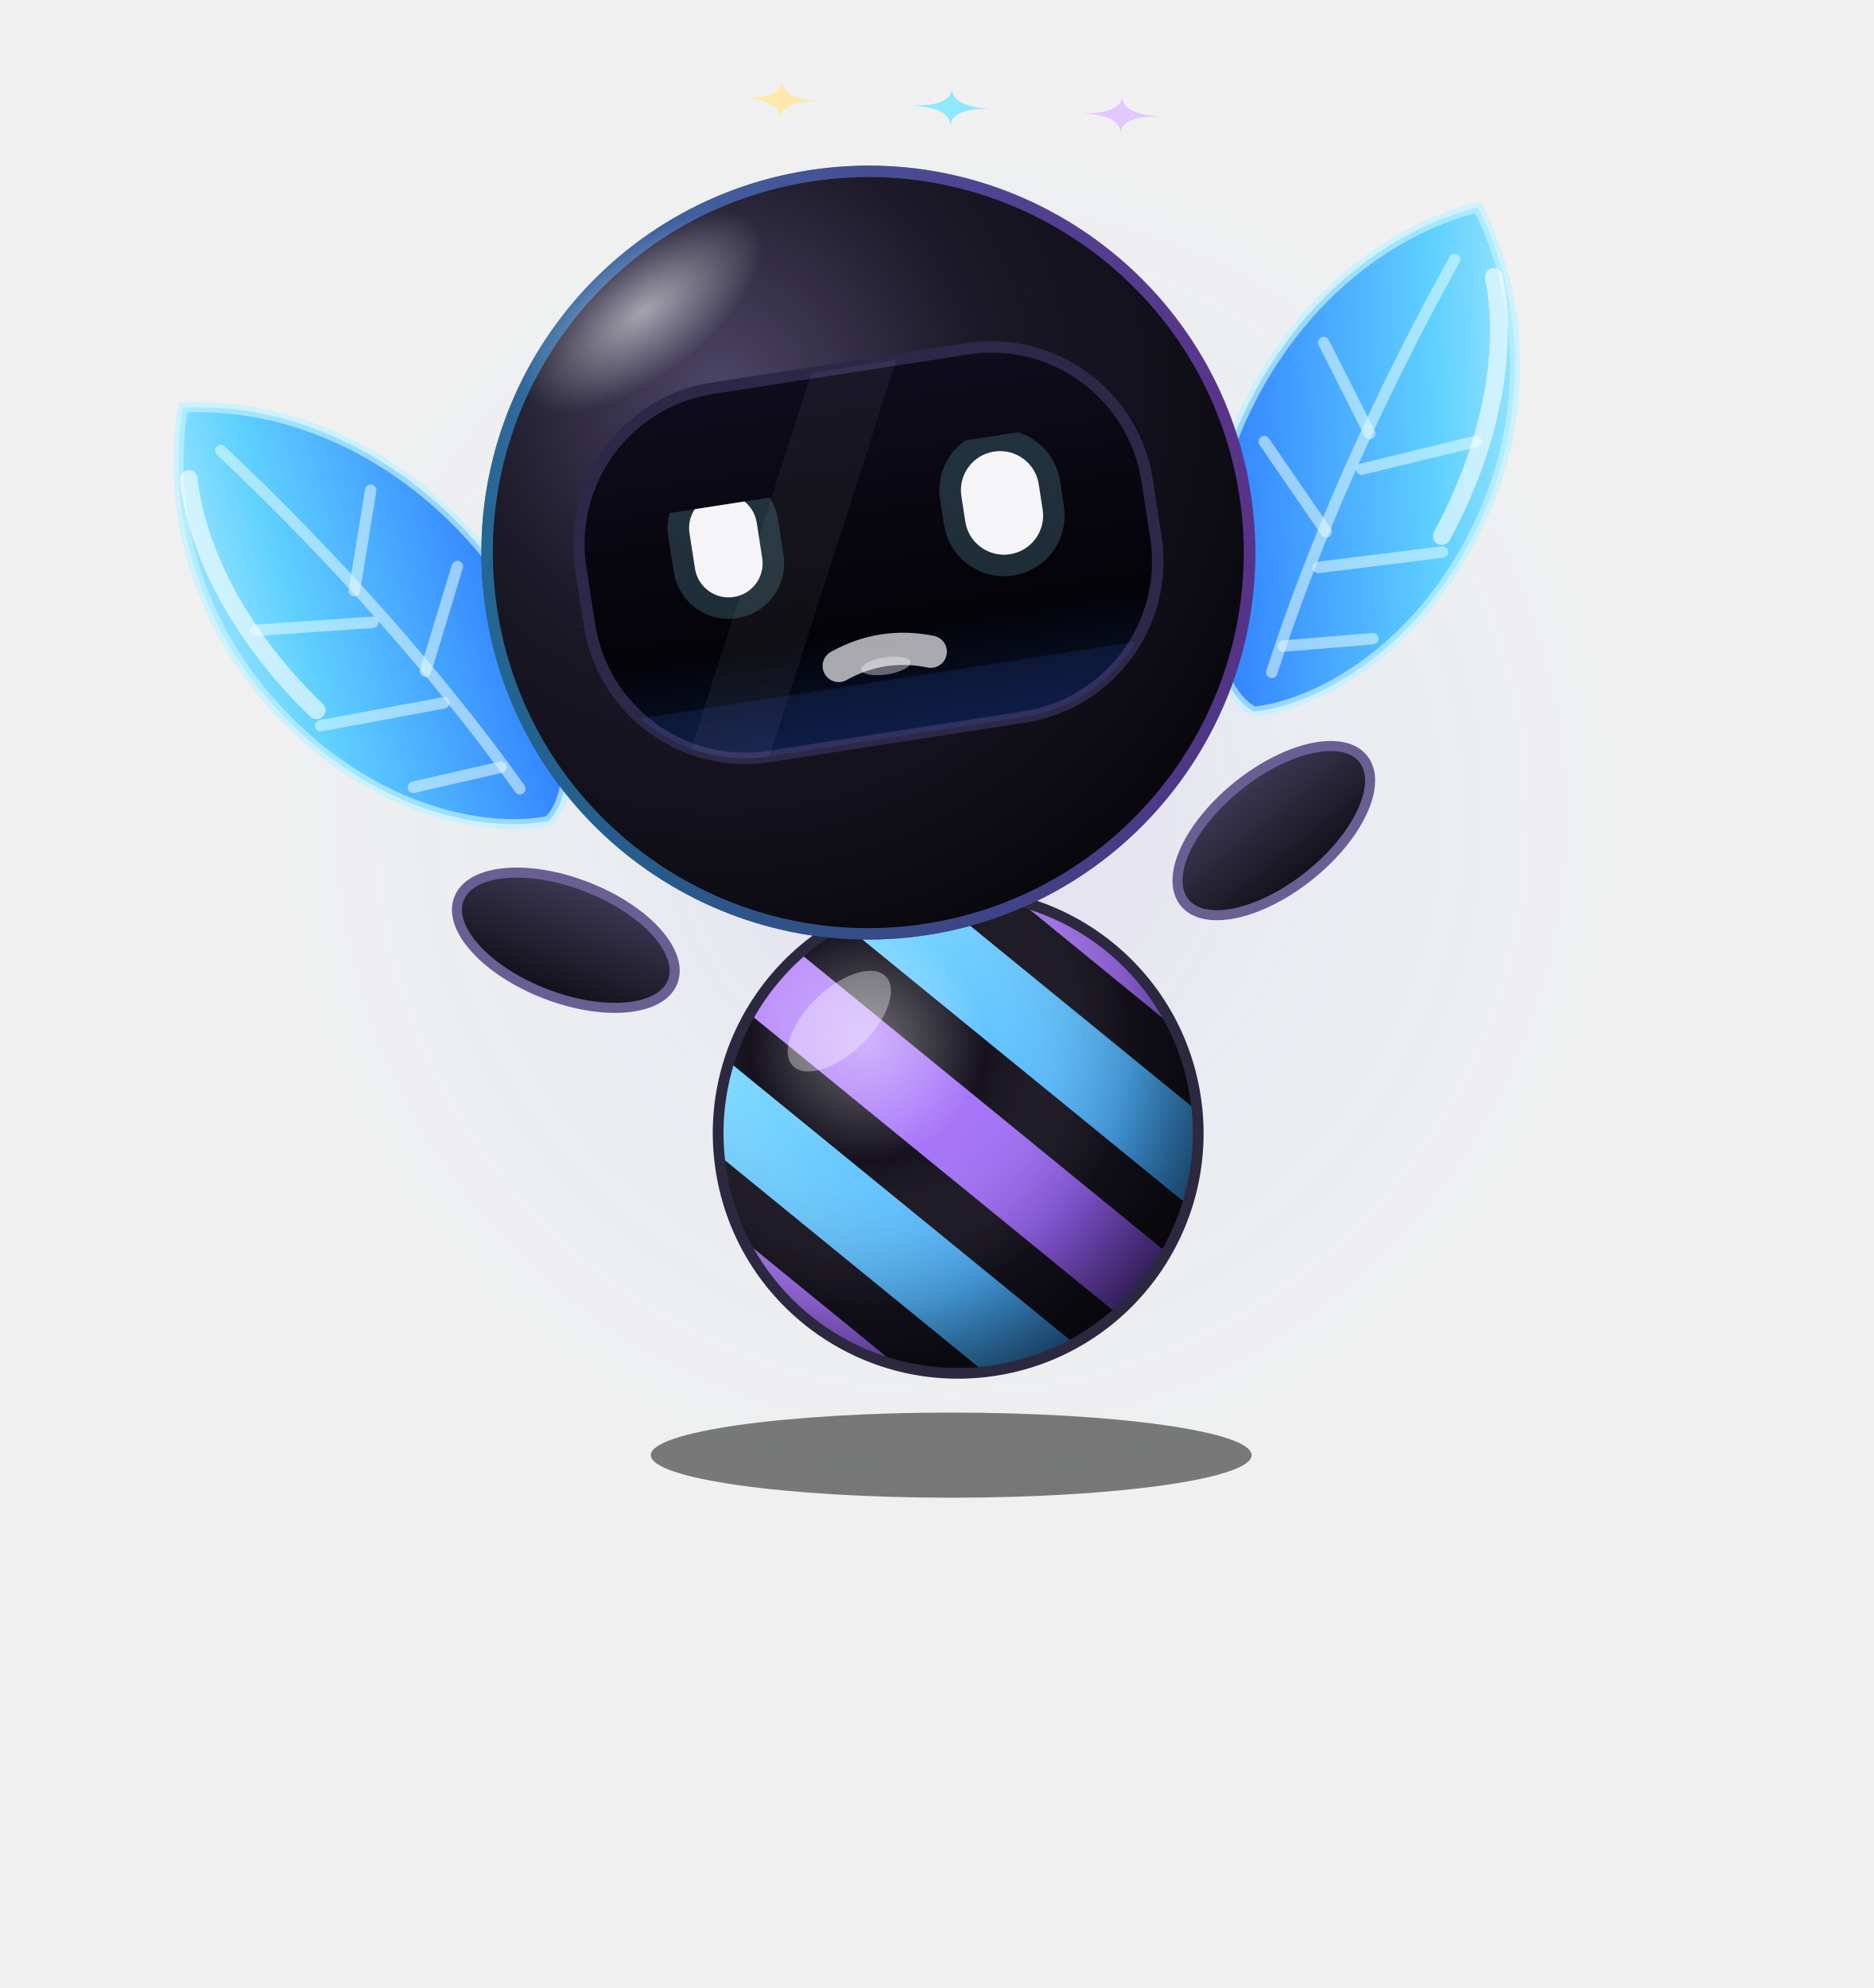
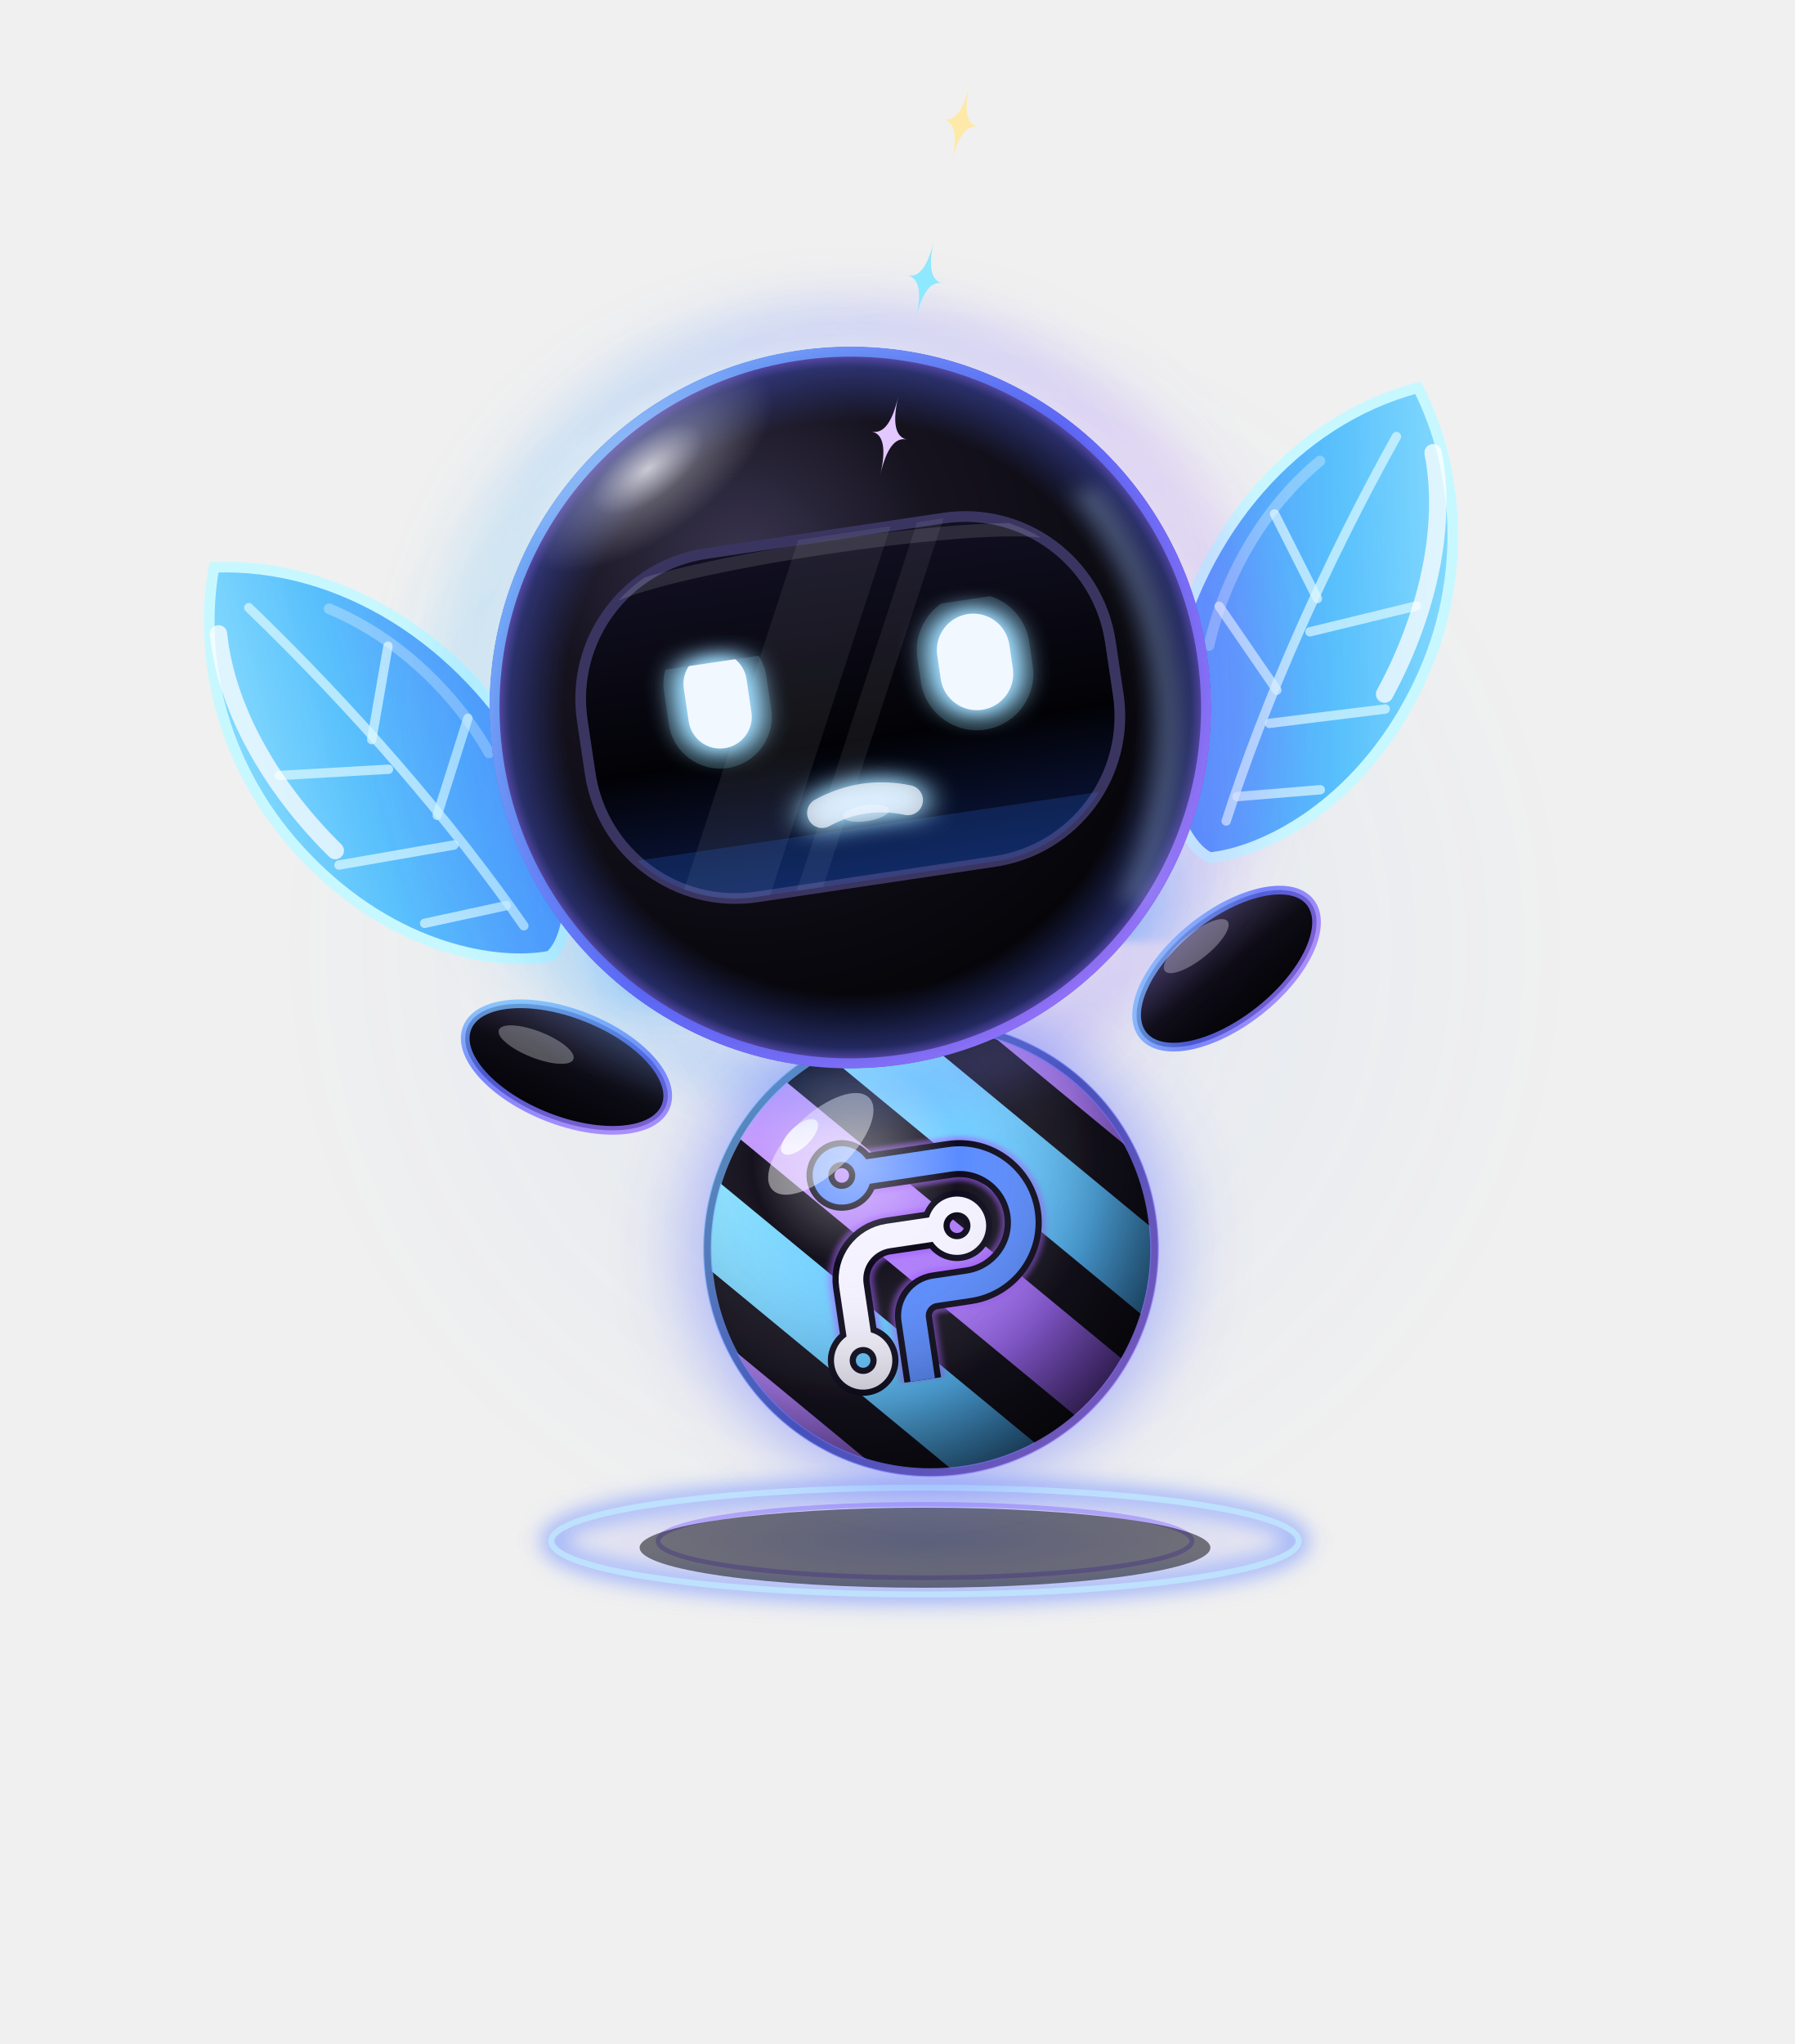
- <svg xmlns="http://www.w3.org/2000/svg" viewBox="-34.1 -15.1 264.1 280.2" role="img" aria-label="Yayen" width="2048" height="2173">
+ <svg xmlns="http://www.w3.org/2000/svg" viewBox="-38.6 -41.8 268.9 306.1" role="img" aria-label="Yayen" width="2048" height="2332">
  <defs>
+     <filter id="yv1-glow" x="-50%" y="-50%" width="200%" height="200%">
+       <feGaussianBlur in="SourceGraphic" stdDeviation="2.2" result="b" />
+       <feColorMatrix in="b" type="matrix" values="0 0 0 0 .35  0 0 0 0 .72  0 0 0 0 1  0 0 0 1.4 0" result="c" />
+       <feMerge>
+         <feMergeNode in="c" />
+         <feMergeNode in="c" />
+         <feMergeNode in="SourceGraphic" />
+       </feMerge>
+     </filter>
+     <filter id="yv1-blur" x="-50%" y="-50%" width="200%" height="200%">
+       <feGaussianBlur stdDeviation="5" />
+     </filter>
+     <filter id="yv1-blur2" x="-50%" y="-50%" width="200%" height="200%">
+       <feGaussianBlur stdDeviation="1.6" />
+     </filter>
    <radialGradient id="yv1-aura" cx="50%" cy="50%" r="50%">
-       <stop offset="0" stop-color="#8a2be2" stop-opacity=".55" />
-       <stop offset=".55" stop-color="#2f7bff" stop-opacity=".18" />
+       <stop offset="0" stop-color="#8a2be2" stop-opacity=".5" />
+       <stop offset=".55" stop-color="#2f7bff" stop-opacity=".16" />
      <stop offset="1" stop-color="#2f7bff" stop-opacity="0" />
    </radialGradient>
-     <radialGradient id="yv1-head" cx="34%" cy="26%" r="80%">
-       <stop offset="0" stop-color="#4c4566" />
-       <stop offset=".42" stop-color="#1c1928" />
-       <stop offset="1" stop-color="#08070c" />
+     <radialGradient id="yv1-head" cx="38%" cy="28%" r="78%">
+       <stop offset="0" stop-color="#3a3550" />
+       <stop offset=".35" stop-color="#16131f" />
+       <stop offset=".8" stop-color="#07060b" />
+       <stop offset="1" stop-color="#020205" />
+     </radialGradient>
+     <radialGradient id="yv1-headRim" cx="50%" cy="50%" r="50%">
+       <stop offset=".8" stop-color="#4b6bff" stop-opacity="0" />
+       <stop offset=".95" stop-color="#5a6cff" stop-opacity=".35" />
+       <stop offset="1" stop-color="#9a6bff" stop-opacity=".75" />
    </radialGradient>
    <radialGradient id="yv1-spec" cx="50%" cy="50%" r="50%">
-       <stop offset="0" stop-color="#fff" stop-opacity=".55" />
+       <stop offset="0" stop-color="#fff" stop-opacity=".75" />
+       <stop offset=".45" stop-color="#fff" stop-opacity=".25" />
      <stop offset="1" stop-color="#fff" stop-opacity="0" />
    </radialGradient>
    <linearGradient id="yv1-rim" x1="0" y1="0" x2="1" y2="0">
      <stop offset="0" stop-color="#2fb6ff" />
      <stop offset="1" stop-color="#a35cff" />
    </linearGradient>
+     <linearGradient id="yv1-rimV" x1="0" y1="0" x2="1" y2="1">
+       <stop offset="0" stop-color="#7fd8ff" />
+       <stop offset=".5" stop-color="#5a6cff" />
+       <stop offset="1" stop-color="#b07aff" />
+     </linearGradient>
    <linearGradient id="yv1-visor" x1="0" y1="0" x2="0" y2="1">
-       <stop offset="0" stop-color="#0f0d1c" />
-       <stop offset=".7" stop-color="#030308" />
-       <stop offset="1" stop-color="#0a1230" />
+       <stop offset="0" stop-color="#121022" />
+       <stop offset=".6" stop-color="#020206" />
+       <stop offset="1" stop-color="#0b1844" />
    </linearGradient>
    <linearGradient id="yv1-wing" x1="0" y1="0" x2="1" y2="1">
-       <stop offset="0" stop-color="#c8f6ff" />
-       <stop offset=".35" stop-color="#5fd0ff" />
-       <stop offset="1" stop-color="#1f62ff" />
+       <stop offset="0" stop-color="#9eecff" stop-opacity=".92" />
+       <stop offset=".45" stop-color="#38b6ff" stop-opacity=".82" />
+       <stop offset="1" stop-color="#2456ff" stop-opacity=".78" />
    </linearGradient>
    <linearGradient id="yv1-arm" x1="0" y1="0" x2="0" y2="1">
-       <stop offset="0" stop-color="#3d3854" />
-       <stop offset="1" stop-color="#121019" />
+       <stop offset="0" stop-color="#34304a" />
+       <stop offset=".5" stop-color="#0d0b14" />
+       <stop offset="1" stop-color="#050408" />
    </linearGradient>
    <linearGradient id="yv1-pu" x1="0" y1="0" x2="0" y2="1">
-       <stop offset="0" stop-color="#cfa6ff" />
-       <stop offset="1" stop-color="#7a3df0" />
+       <stop offset="0" stop-color="#d8b4ff" />
+       <stop offset="1" stop-color="#8243f5" />
    </linearGradient>
    <linearGradient id="yv1-cy" x1="0" y1="0" x2="0" y2="1">
-       <stop offset="0" stop-color="#9af0ff" />
-       <stop offset="1" stop-color="#1f8cff" />
-     </linearGradient>
-     <radialGradient id="yv1-ball" cx="34%" cy="28%" r="78%">
-       <stop offset="0" stop-color="#fff" stop-opacity=".38" />
-       <stop offset=".32" stop-color="#fff" stop-opacity="0" />
-       <stop offset=".72" stop-color="#000" stop-opacity=".2" />
-       <stop offset="1" stop-color="#000" stop-opacity=".65" />
+       <stop offset="0" stop-color="#a6f4ff" />
+       <stop offset="1" stop-color="#2a9bff" />
+     </linearGradient>
+     <radialGradient id="yv1-ball" cx="36%" cy="28%" r="78%">
+       <stop offset="0" stop-color="#fff" stop-opacity=".42" />
+       <stop offset=".3" stop-color="#fff" stop-opacity="0" />
+       <stop offset=".7" stop-color="#000" stop-opacity=".22" />
+       <stop offset="1" stop-color="#000" stop-opacity=".72" />
+     </radialGradient>
+     <radialGradient id="yv1-floor" cx="50%" cy="50%" r="50%">
+       <stop offset="0" stop-color="#5a6cff" stop-opacity=".35" />
+       <stop offset=".7" stop-color="#3a3cff" stop-opacity=".08" />
+       <stop offset="1" stop-color="#3a3cff" stop-opacity="0" />
    </radialGradient>
    <linearGradient id="yv1-holo" x1="0" y1="0" x2="0" y2="1">
      <stop offset="0" stop-color="#2fb6ff" stop-opacity=".28" />
      <stop offset="1" stop-color="#a35cff" stop-opacity=".12" />
    </linearGradient>
    <clipPath id="yv1-cbody">
      <circle cx="100" cy="148" r="33" />
+     </clipPath>
+     <clipPath id="yv1-chead">
+       <circle cx="100" cy="66" r="54" />
    </clipPath>
    <clipPath id="yv1-cvisor">
      <rect class="visorClip" x="60" y="40" width="80" height="52" rx="22" transform="translate(100 66) scale(1 1) translate(-100 -66)" />
    </clipPath>
    <mask id="yv1-mL" maskUnits="userSpaceOnUse" x="0" y="0" width="200" height="200">
      <rect width="200" height="200" fill="#fff" />
      <rect class="lidL" fill="#000" x="71" y="50.75" width="19" height="5.55" />
      <ellipse class="cutL" fill="#000" cx="80.5" cy="79.95" rx="9.98" ry="8.7" opacity="0" />
    </mask>
    <mask id="yv1-mR" maskUnits="userSpaceOnUse" x="0" y="0" width="200" height="200">
      <rect width="200" height="200" fill="#fff" />
-       <rect class="lidR" fill="#000" x="108.57" y="50.75" width="21.85" height="1.85" />
+       <rect class="lidR" fill="#000" x="108.58" y="50.75" width="21.85" height="1.85" />
      <ellipse class="cutR" fill="#000" cx="119.5" cy="79.95" rx="11.47" ry="8.7" opacity="0" />
    </mask>
+     <path id="yv1-leaf" d="M0-38C15-26 21-5 17 15C14 30 5 39 0 39C-7 35-17 23-18 4C-19-14-11-29 0-38Z" />
    <g id="yv1-wingShape" transform="translate(30 62) rotate(-28)">
-       <path d="M0-38C15-26 21-5 17 15C14 30 5 39 0 39C-7 35-17 23-18 4C-19-14-11-29 0-38Z" fill="url(#yv1-wing)" stroke="#bff3ff" stroke-opacity=".7" stroke-width="1.4" />
-       <g stroke="#e6fbff" stroke-opacity=".55" stroke-width="1.6" stroke-linecap="round" fill="none">
+       <use class="gl" href="#yv1-leaf" fill="#2f9bff" opacity=".8" filter="url(#yv1-blur)" x="66" y="54" />
+       <use href="#yv1-leaf" fill="url(#yv1-wing)" stroke="#c8f8ff" stroke-width="1.6" />
+       <g stroke="#dffaff" stroke-opacity=".7" stroke-width="1.4" stroke-linecap="round" fill="none">
        <path d="M0-30C2-8 2 14 0 33" />
        <path d="M-13-8L0 2" />
        <path d="M-15 8L0 17" />
        <path d="M-11 23L0 29" />
        <path d="M12-12L1-3" />
        <path d="M14 4L1 12" />
      </g>
-       <path d="M-6-30C-13-20-15-6-14 6" stroke="#fff" stroke-opacity=".6" stroke-width="2.5" stroke-linecap="round" fill="none" />
+       <path d="M-6-30C-13-20-15-6-14 6" stroke="#fff" stroke-opacity=".75" stroke-width="2.6" stroke-linecap="round" fill="none" />
+       <path d="M9-22C14-12 15 0 13 10" stroke="#fff" stroke-opacity=".3" stroke-width="1.6" stroke-linecap="round" fill="none" />
    </g>
  </defs>
-   <circle class="aura" cx="100" cy="100" r="104" fill="url(#yv1-aura)" opacity="0.18" transform="translate(100 100) scale(0.95) translate(-100 -100)" />
-   <ellipse class="shadow" cx="100" cy="190" rx="42.35" ry="6" fill="#000" opacity="0.5" />
+   <circle class="aura" cx="100" cy="100" r="104" fill="url(#yv1-aura)" opacity="0.2" transform="translate(100 100) scale(0.95) translate(-100 -100)" />
+   <g class="floor">
+     <ellipse cx="100" cy="189" rx="62" ry="10" fill="url(#yv1-floor)" />
+     <ellipse cx="100" cy="189" rx="56" ry="8" fill="none" stroke="#6a8cff" stroke-width="2.4" opacity=".7" filter="url(#yv1-blur2)" />
+     <ellipse cx="100" cy="189" rx="56" ry="8" fill="none" stroke="#bfe4ff" stroke-width=".9" opacity=".9" />
+     <ellipse cx="100" cy="189" rx="40" ry="5.5" fill="none" stroke="#8a6bff" stroke-width=".7" opacity=".45" />
+   </g>
+   <ellipse class="shadow" cx="100" cy="190" rx="42.76" ry="6" fill="#000" opacity="0.5" />
  <g class="back" />
-   <g class="all" transform="translate(95.11 106.7) scale(1.01) rotate(-8.8) translate(-100 -110)">
-     <g class="wingL" transform="rotate(-4.69 46 74)">
+   <g class="all" transform="translate(95.29 107.66) scale(1) rotate(-8.48) translate(-100 -110)">
+     <g class="wingL" transform="rotate(-4.37 46 74)">
      <use href="#yv1-wingShape" />
    </g>
-     <g class="wingR" transform="rotate(4.69 154 74)">
+     <g class="wingR" transform="rotate(4.37 154 74)">
      <use href="#yv1-wingShape" transform="translate(200 0) scale(-1 1)" />
    </g>
    <g class="body" transform="translate(0 0) rotate(0 100 148)">
+       <circle class="gl" cx="100" cy="148" r="36" fill="#5a6cff" opacity=".45" filter="url(#yv1-blur)" />
      <circle cx="100" cy="148" r="34" fill="#15121e" />
      <g clip-path="url(#yv1-cbody)">
        <g transform="rotate(-42 100 148)">
          <rect x="22.5" y="90" width="11" height="120" fill="url(#yv1-pu)" />
          <rect x="40.5" y="90" width="11" height="120" fill="url(#yv1-cy)" />
          <rect x="58.5" y="90" width="11" height="120" fill="url(#yv1-pu)" />
          <rect x="76.5" y="90" width="11" height="120" fill="url(#yv1-cy)" />
          <rect x="94.5" y="90" width="11" height="120" fill="url(#yv1-pu)" />
          <rect x="112.5" y="90" width="11" height="120" fill="url(#yv1-cy)" />
          <rect x="130.5" y="90" width="11" height="120" fill="url(#yv1-pu)" />
          <rect x="148.5" y="90" width="11" height="120" fill="url(#yv1-cy)" />
          <rect x="166.5" y="90" width="11" height="120" fill="url(#yv1-pu)" />
        </g>
+         <g class="logo" transform="translate(100 149) scale(.084) translate(-256 -253)" fill="none" stroke-width="44">
+           <g class="gl" stroke="#a35cff" stroke-width="80" opacity=".55" filter="url(#yv1-blur)">
+             <path d="M160 88H313A114 114 0 0 1 313 316H252A45 45 0 0 0 207 361V470" />
+             <circle cx="118" cy="88" r="38" stroke-width="28" />
+             <path d="M265 207H184A78 78 0 0 0 106 285V380" />
+             <circle cx="308" cy="207" r="38" stroke-width="28" />
+             <circle cx="107" cy="420" r="38" stroke-width="28" />
+           </g>
+           <g stroke="#0d0a1c" stroke-width="66">
+             <path d="M160 88H313A114 114 0 0 1 313 316H252A45 45 0 0 0 207 361V470" />
+             <circle cx="118" cy="88" r="38" stroke-width="50" />
+             <path d="M265 207H184A78 78 0 0 0 106 285V380" />
+             <circle cx="308" cy="207" r="38" stroke-width="50" />
+             <circle cx="107" cy="420" r="38" stroke-width="50" />
+           </g>
+           <g stroke="#5a8cff">
+             <path d="M160 88H313A114 114 0 0 1 313 316H252A45 45 0 0 0 207 361V470" />
+             <circle cx="118" cy="88" r="38" stroke-width="28" />
+           </g>
+           <g stroke="#f4f2ff">
+             <path d="M265 207H184A78 78 0 0 0 106 285V380" />
+             <circle cx="308" cy="207" r="38" stroke-width="28" />
+             <circle cx="107" cy="420" r="38" stroke-width="28" />
+           </g>
+         </g>
        <circle cx="100" cy="148" r="33" fill="url(#yv1-ball)" />
      </g>
-       <circle cx="100" cy="148" r="33.5" fill="none" stroke="#2c2840" stroke-width="1.5" />
-       <ellipse cx="86" cy="130" rx="9" ry="4.5" transform="rotate(-35 86 130)" fill="#fff" opacity=".35" />
+       <circle cx="100" cy="148" r="33.5" fill="none" stroke="url(#yv1-rimV)" stroke-opacity=".7" stroke-width="1.3" />
+       <ellipse cx="86" cy="130" rx="10" ry="4.5" transform="rotate(-35 86 130)" fill="#fff" opacity=".45" />
+       <ellipse cx="83" cy="128.5" rx="3.5" ry="1.6" transform="rotate(-35 83 128.5)" fill="#fff" opacity=".8" />
    </g>
    <g class="armL" transform="rotate(0 60 110)">
-       <ellipse cx="50" cy="113" rx="16" ry="8" transform="rotate(30 50 113)" fill="url(#yv1-arm)" stroke="#6a5f92" stroke-width="1.4" />
+       <ellipse cx="50" cy="113" rx="16" ry="8" transform="rotate(30 50 113)" fill="url(#yv1-arm)" stroke="url(#yv1-rimV)" stroke-opacity=".8" stroke-width="1.3" />
+       <ellipse cx="46" cy="109" rx="6" ry="2" transform="rotate(30 46 109)" fill="#fff" opacity=".3" />
    </g>
    <g class="armR" transform="rotate(0 140 110)">
-       <ellipse cx="150" cy="113" rx="16" ry="8" transform="rotate(-30 150 113)" fill="url(#yv1-arm)" stroke="#6a5f92" stroke-width="1.4" />
+       <ellipse cx="150" cy="113" rx="16" ry="8" transform="rotate(-30 150 113)" fill="url(#yv1-arm)" stroke="url(#yv1-rimV)" stroke-opacity=".8" stroke-width="1.3" />
+       <ellipse cx="146" cy="109" rx="6" ry="2" transform="rotate(-30 146 109)" fill="#fff" opacity=".3" />
    </g>
    <g class="head" transform="translate(0 0) rotate(0 100 112)">
+       <circle class="gl" cx="100" cy="66" r="57" fill="none" stroke="url(#yv1-rim)" stroke-width="4" opacity=".55" filter="url(#yv1-blur)" />
      <circle cx="100" cy="66" r="54" fill="url(#yv1-head)" />
-       <circle cx="100" cy="66" r="53.2" fill="none" stroke="url(#yv1-rim)" stroke-opacity=".5" stroke-width="1.6" />
-       <ellipse class="spec" cx="74" cy="28" rx="20" ry="9" transform="translate(0 0) rotate(-28 74 28)" fill="url(#yv1-spec)" />
-       <rect class="visorRect" x="60" y="40" width="80" height="52" rx="22" fill="url(#yv1-visor)" stroke="#2e2848" stroke-width="1.6" transform="translate(100 66) scale(1 1) translate(-100 -66)" />
+       <circle cx="100" cy="66" r="54" fill="url(#yv1-headRim)" />
+       <circle cx="100" cy="66" r="53.3" fill="none" stroke="url(#yv1-rimV)" stroke-opacity=".85" stroke-width="1.5" />
+       <g clip-path="url(#yv1-chead)">
+         <path d="M140 40C150 58 150 80 138 100" stroke="#bfe4ff" stroke-opacity=".35" stroke-width="3" stroke-linecap="round" fill="none" filter="url(#yv1-blur2)" />
+       </g>
+       <ellipse class="spec" cx="76" cy="27" rx="22" ry="10" transform="translate(0 0) rotate(-28 74 28)" fill="url(#yv1-spec)" />
+       <rect class="visorRect" x="60" y="40" width="80" height="52" rx="22" fill="url(#yv1-visor)" stroke="#3a3560" stroke-width="1.6" transform="translate(100 66) scale(1 1) translate(-100 -66)" />
      <g clip-path="url(#yv1-cvisor)">
-         <path class="glare" d="M70 92L96 40H108L82 92Z" fill="#fff" opacity=".05" transform="translate(0 0)" />
-         <rect x="40" y="84" width="120" height="8" fill="#2f7bff" opacity=".12" />
+         <path class="glare" d="M70 92L96 40H110L84 92ZM88 92L114 40H118L92 92Z" fill="#fff" opacity=".07" transform="translate(0 0)" />
+         <rect x="40" y="84" width="120" height="8" fill="#2f7bff" opacity=".18" />
        <rect class="screenGlow" x="40" y="40" width="120" height="52" fill="#5fd0ff" opacity="0" />
        <ellipse class="blushL" cx="72" cy="78" rx="7" ry="3.5" fill="#ff7ac8" opacity="0" />
        <ellipse class="blushR" cx="128" cy="78" rx="7" ry="3.5" fill="#ff7ac8" opacity="0" />
        <rect class="haloL" fill="#8ee8ff" opacity=".18" mask="url(#yv1-mL)" x="72.75" y="51.75" width="15.5" height="20.5" rx="7.75" />
-         <rect class="haloR" fill="#8ee8ff" opacity=".18" mask="url(#yv1-mR)" x="111.04" y="51.75" width="16.93" height="20.5" rx="8.46" />
-         <rect class="eyeL" fill="#f5f5f7" mask="url(#yv1-mL)" x="75.75" y="54.75" width="9.5" height="14.5" rx="4.75" />
-         <rect class="eyeR" fill="#f5f5f7" mask="url(#yv1-mR)" x="114.04" y="54.75" width="10.93" height="14.5" rx="5.46" />
-         <path class="browL" stroke="#f5f5f7" stroke-width="4" stroke-linecap="round" fill="none" opacity="0" d="M74 48.25L87 48.25" />
-         <path class="browR" stroke="#f5f5f7" stroke-width="4" stroke-linecap="round" fill="none" opacity="0" d="M113 48.25L126 48.25" />
-         <path class="mouth" stroke="#f5f5f7" stroke-width="4.5" stroke-linecap="round" fill="none" d="M93.5 81Q100 78.6 106.5 81" opacity="0.68" />
-         <ellipse class="mouthO" fill="#f5f5f7" opacity="0.4" cx="100" cy="82" rx="3.5" ry="1.2" />
+         <rect class="haloR" fill="#8ee8ff" opacity=".18" mask="url(#yv1-mR)" x="111.04" y="51.75" width="16.92" height="20.5" rx="8.46" />
+         <g filter="url(#yv1-glow)">
+           <rect class="eyeL" fill="#f2f8ff" mask="url(#yv1-mL)" x="75.75" y="54.75" width="9.5" height="14.5" rx="4.75" />
+           <rect class="eyeR" fill="#f2f8ff" mask="url(#yv1-mR)" x="114.04" y="54.75" width="10.92" height="14.5" rx="5.46" />
+           <path class="browL" stroke="#f2f8ff" stroke-width="4" stroke-linecap="round" fill="none" opacity="0" d="M74 49.75L87 49.75" />
+           <path class="browR" stroke="#f2f8ff" stroke-width="4" stroke-linecap="round" fill="none" opacity="0" d="M113 49.75L126 49.75" />
+           <path class="mouth" stroke="#f2f8ff" stroke-width="4.5" stroke-linecap="round" fill="none" d="M93.5 81Q100 78.6 106.5 81" opacity="0.68" />
+           <ellipse class="mouthO" fill="#f2f8ff" opacity="0.4" cx="100" cy="82" rx="3.5" ry="1.2" />
+         </g>
        <g class="glasses" opacity="0">
-           <rect class="gL" width="30" height="16" rx="6" fill="#120a20" stroke="url(#yv1-rim)" stroke-width="2.5" x="66" y="54" />
+           <rect class="gL" width="30" height="16" rx="6" fill="#120a20" stroke="url(#yv1-rim)" stroke-width="2.5" />
          <rect class="gR" width="30" height="16" rx="6" fill="#120a20" stroke="url(#yv1-rim)" stroke-width="2.5" x="104" y="54" />
          <path class="gB" stroke="#a35cff" stroke-width="2.5" d="M96 60h8" />
        </g>
+         <path d="M68 44C80 41 120 41 132 44" stroke="#fff" stroke-opacity=".12" stroke-width="2" stroke-linecap="round" fill="none" />
      </g>
    </g>
    <g class="props" />
  </g>
  <g class="fx">
-     <g transform="translate(100 0) rotate(2.56) scale(1 .45)">
+     <g transform="translate(100 0) rotate(102.88) scale(1 .45)">
      <path d="M-24 -6Q-24 0 -18 0Q-24 0 -24 6Q-24 0 -30 0Q-24 0 -24 -6Z" fill="#ffe9a8" />
      <path d="M0 -6Q0 0 6 0Q0 0 0 6Q0 0 -6 0Q0 0 0 -6Z" fill="#8ee8ff" />
      <path d="M24 -6Q24 0 30 0Q24 0 24 6Q24 0 18 0Q24 0 24 -6Z" fill="#e2c8ff" />
    </g>
  </g>
</svg>
